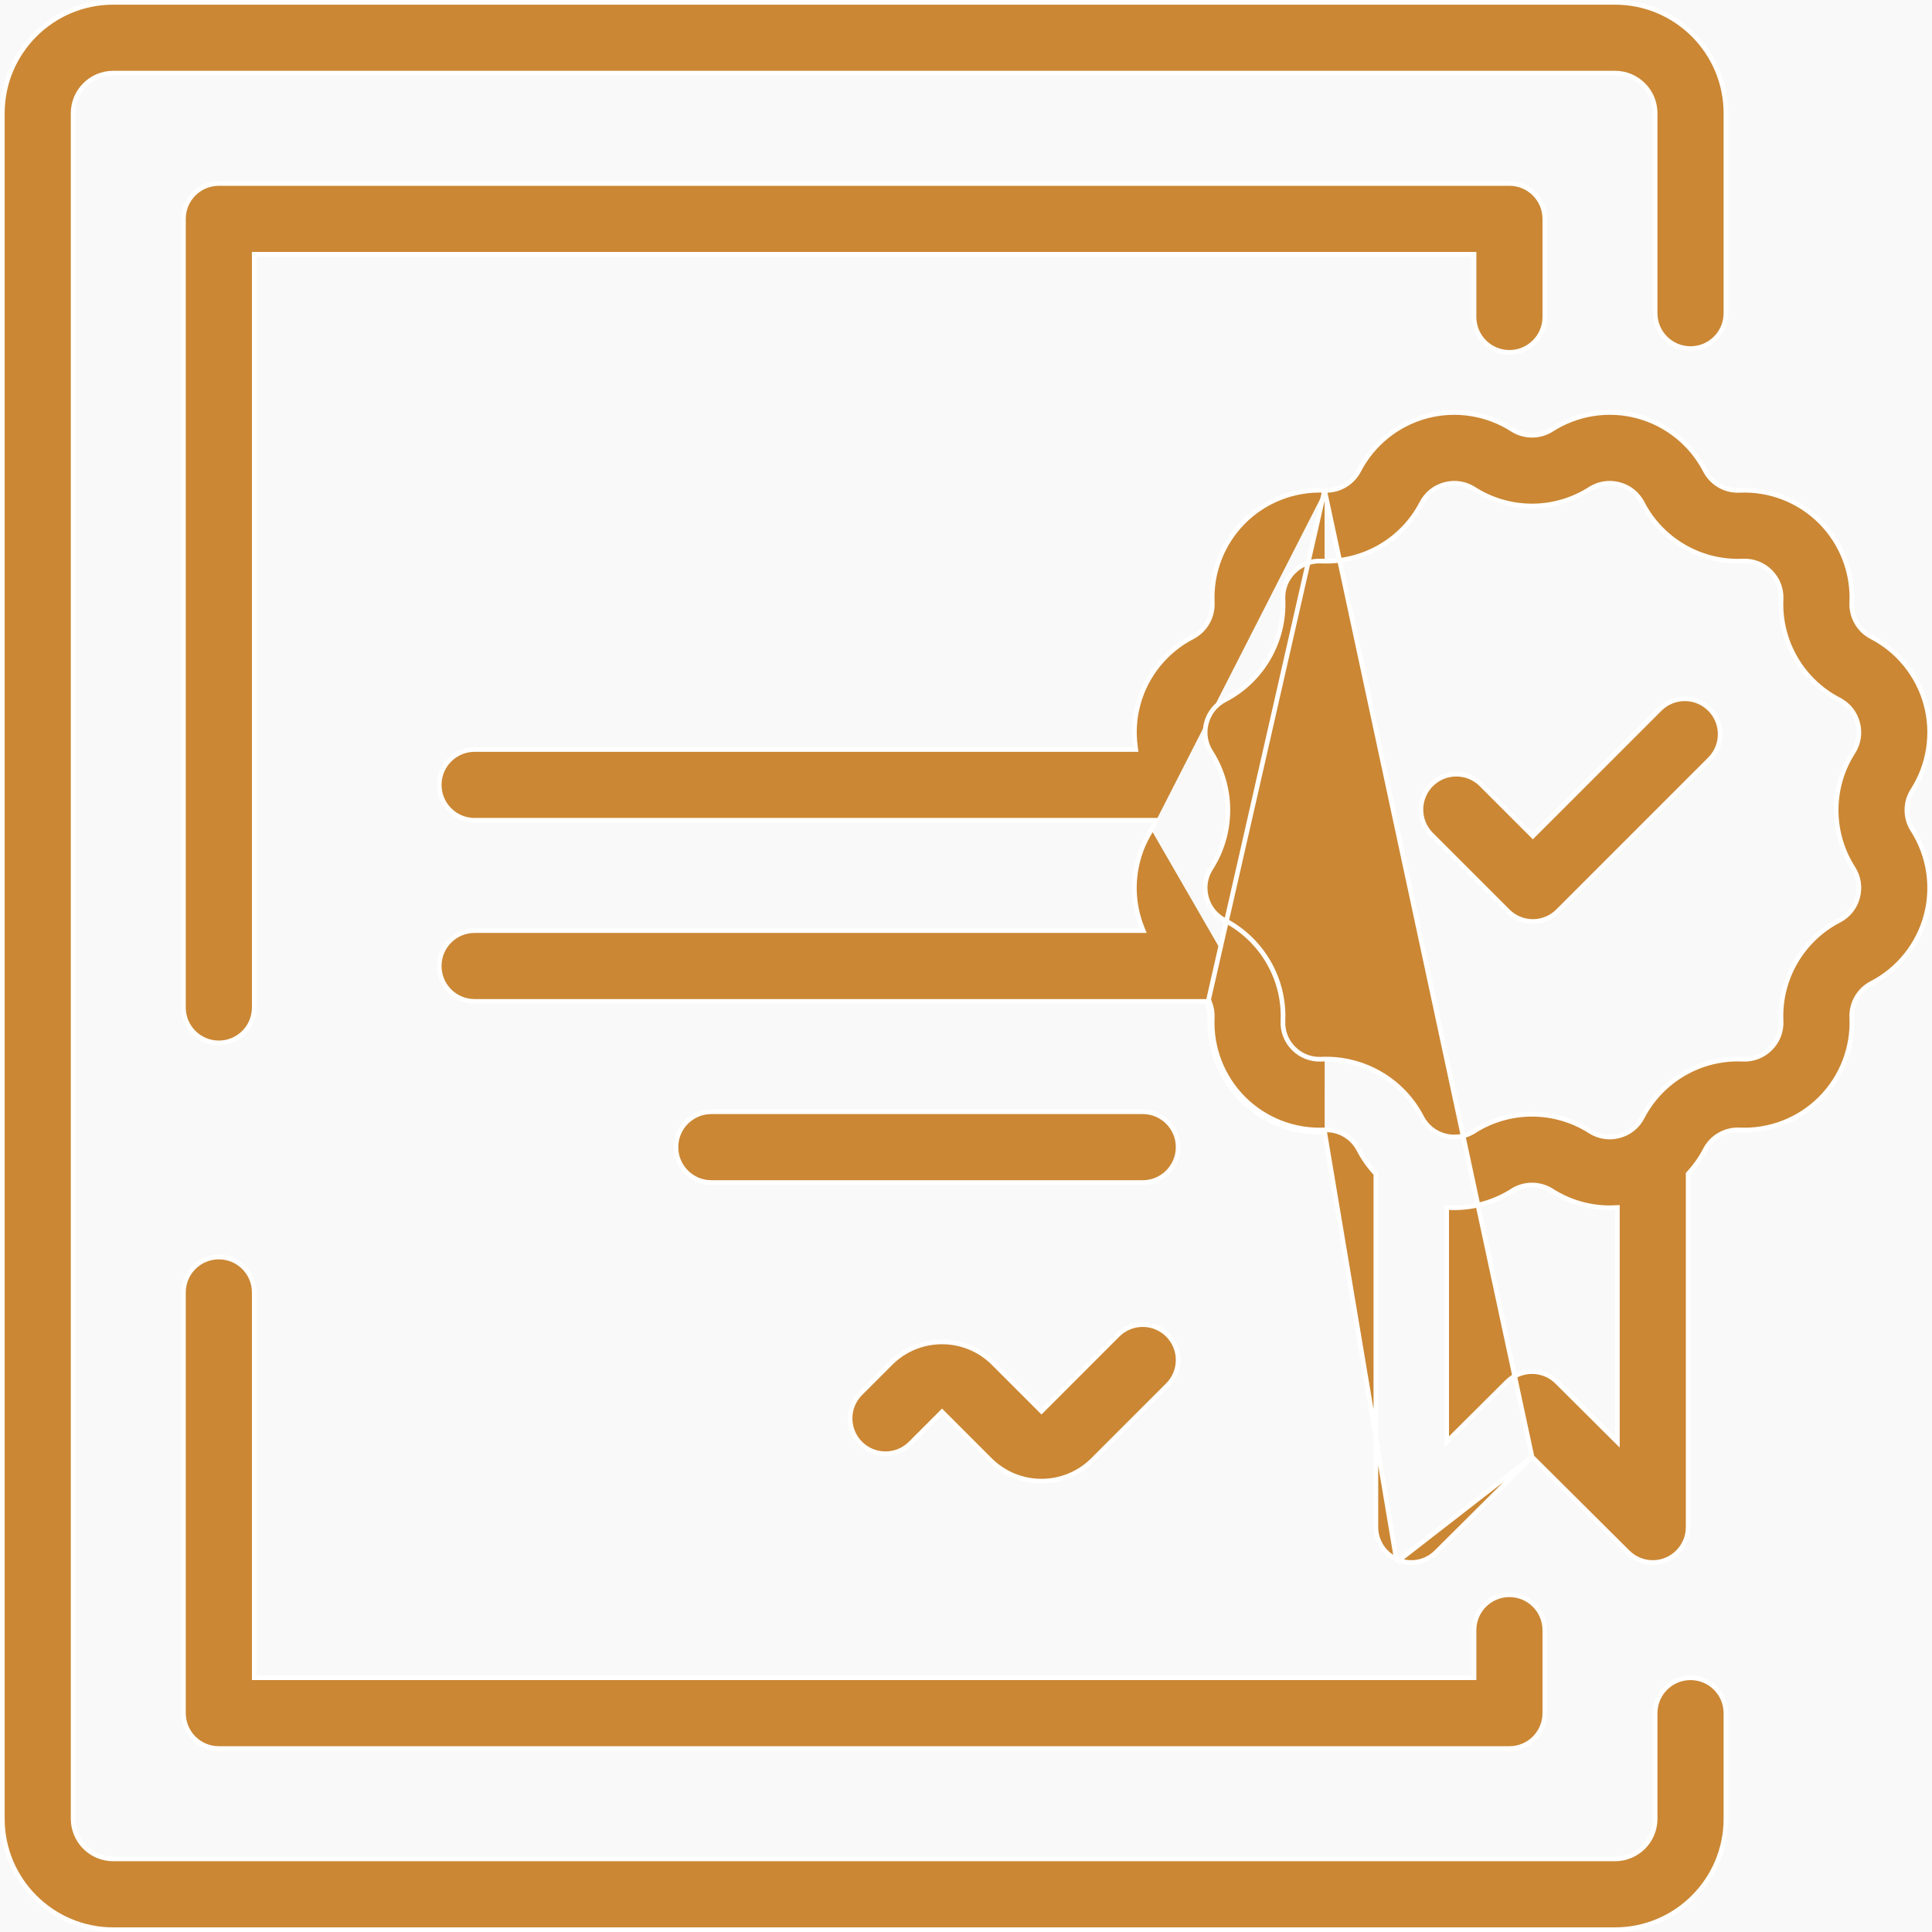
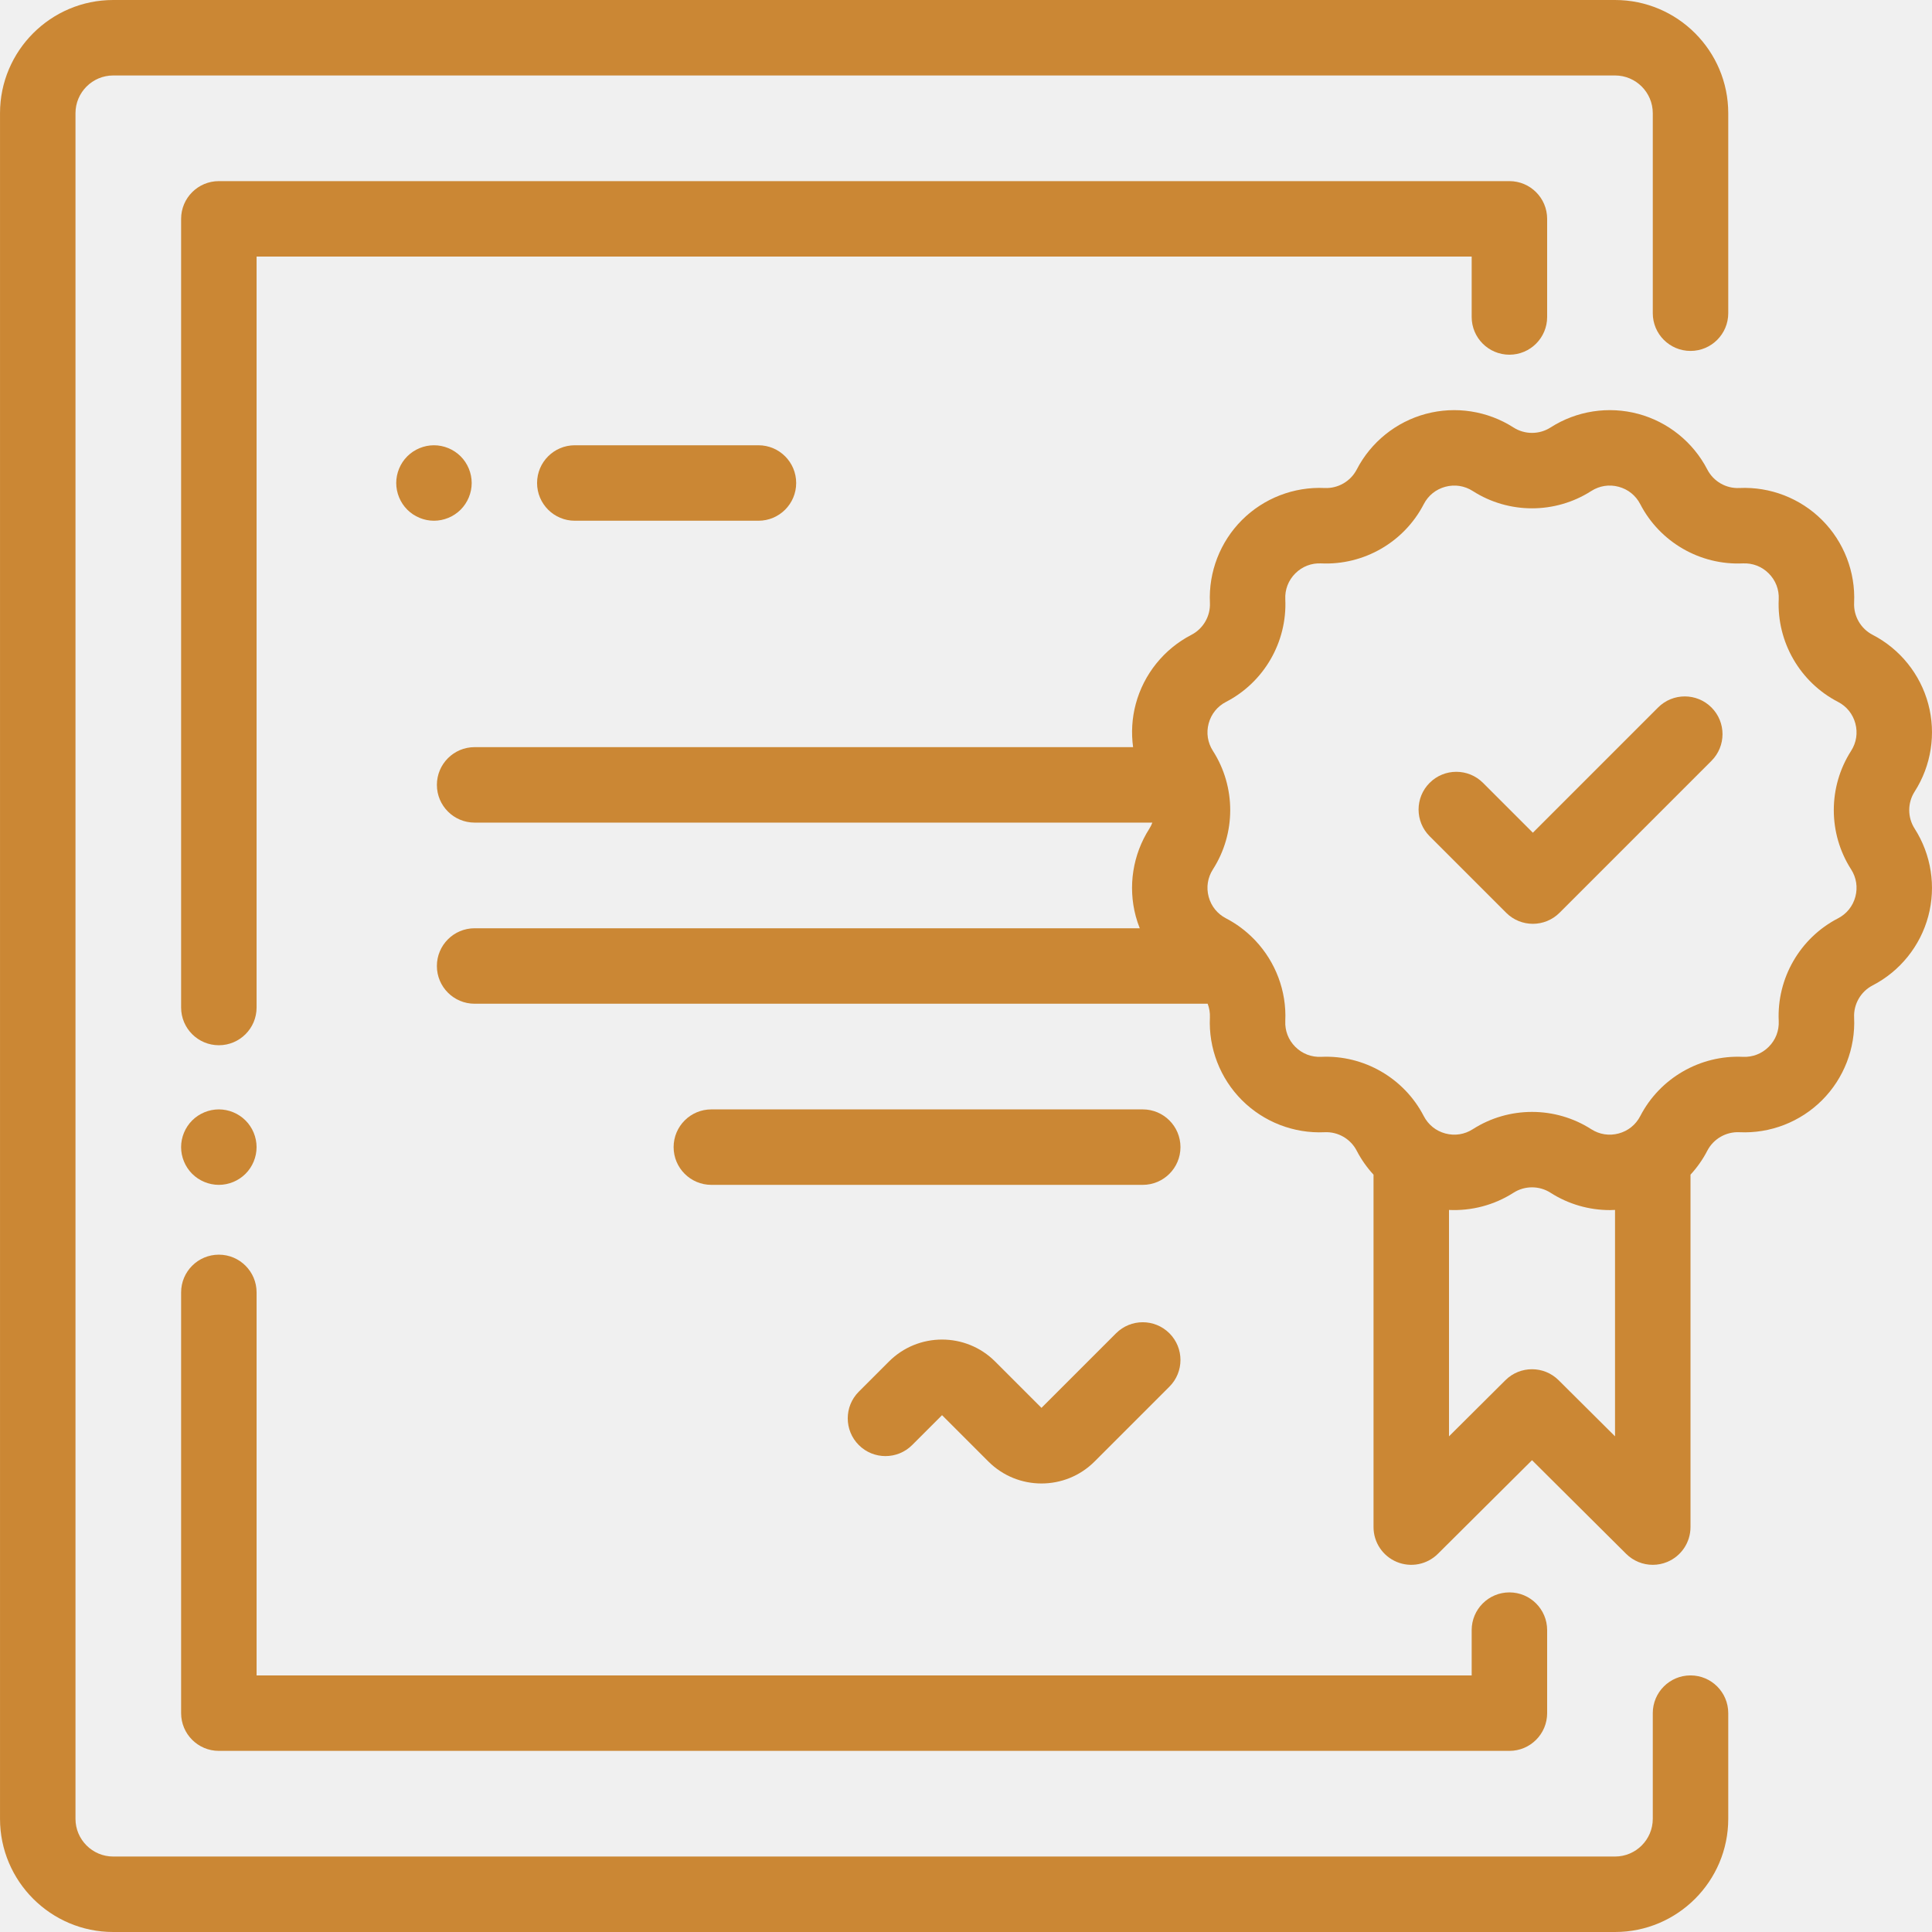
- <svg xmlns="http://www.w3.org/2000/svg" width="62" height="62" viewBox="0 0 62 62" fill="none">
-   <rect opacity="0.58" width="62" height="62" fill="white" />
-   <path d="M55.387 10.051C55.387 10.678 54.878 11.187 54.251 11.187C53.623 11.187 53.115 10.678 53.115 10.051V3.633C53.115 2.924 52.538 2.347 51.829 2.347H3.633C2.924 2.347 2.347 2.924 2.347 3.633V58.368C2.347 59.077 2.924 59.654 3.633 59.654H51.829C52.538 59.654 53.115 59.077 53.115 58.368V54.977C53.115 54.35 53.623 53.841 54.251 53.841C54.878 53.841 55.387 54.35 55.387 54.977V58.368C55.387 60.33 53.791 61.926 51.829 61.926H3.633C1.671 61.926 0.075 60.33 0.075 58.368V3.633C0.075 1.671 1.671 0.075 3.633 0.075H51.829C53.791 0.075 55.387 1.671 55.387 3.633V10.051Z" fill="#CB8734" stroke="white" stroke-width="0.15" />
-   <path d="M8.234 8.159H8.159V8.234V32.333C8.159 32.96 7.65 33.468 7.023 33.468C6.395 33.468 5.887 32.96 5.887 32.333V7.024C5.887 6.396 6.395 5.888 7.023 5.888H48.439C49.066 5.888 49.575 6.396 49.575 7.024V10.172C49.575 10.799 49.066 11.308 48.439 11.308C47.812 11.308 47.303 10.799 47.303 10.172V8.234V8.159H47.228H8.234Z" fill="#CB8734" stroke="white" stroke-width="0.15" />
-   <path d="M47.228 53.841H47.303V53.766V52.313C47.303 51.686 47.812 51.177 48.439 51.177C49.066 51.177 49.575 51.686 49.575 52.313V54.977C49.575 55.605 49.066 56.113 48.439 56.113H7.023C6.395 56.113 5.887 55.605 5.887 54.977V41.475C5.887 40.848 6.395 40.339 7.023 40.339C7.65 40.339 8.159 40.848 8.159 41.475V53.766V53.841H8.234H47.228Z" fill="#CB8734" stroke="white" stroke-width="0.15" />
-   <path d="M33.369 45.234L33.422 45.287L33.475 45.234L35.868 42.84C35.868 42.84 35.868 42.84 35.868 42.84C36.312 42.397 37.031 42.397 37.475 42.84C37.919 43.284 37.919 44.004 37.475 44.447L35.072 46.85C34.617 47.304 34.02 47.532 33.422 47.532C32.824 47.532 32.227 47.304 31.772 46.85L30.284 45.362L30.231 45.309L30.178 45.362L29.219 46.321C29.219 46.321 29.219 46.321 29.219 46.321C28.776 46.764 28.056 46.764 27.613 46.321C27.169 45.877 27.169 45.158 27.613 44.714L28.581 43.746C28.581 43.746 28.581 43.746 28.581 43.746C29.491 42.836 30.971 42.836 31.881 43.746C31.881 43.746 31.881 43.746 31.881 43.746L33.369 45.234Z" fill="#CB8734" stroke="white" stroke-width="0.15" />
-   <path d="M42.507 15.736L42.507 15.736C41.54 15.691 40.593 16.058 39.909 16.742C39.224 17.426 38.858 18.373 38.903 19.34C38.924 19.798 38.675 20.229 38.268 20.439L38.233 20.373L38.268 20.439C37.408 20.884 36.771 21.675 36.521 22.61L36.448 22.59L36.521 22.61C36.401 23.056 36.375 23.517 36.437 23.967L36.448 24.052H36.362H15.231C14.604 24.052 14.095 24.561 14.095 25.188C14.095 25.815 14.604 26.324 15.231 26.324H36.981H37.091L37.051 26.426C37.024 26.495 36.991 26.565 36.948 26.633M42.507 15.736L38.755 32.211C38.808 32.35 38.834 32.499 38.827 32.652C38.781 33.64 39.156 34.608 39.855 35.307C40.554 36.006 41.522 36.381 42.51 36.335M42.507 15.736C42.963 15.757 43.396 15.508 43.606 15.101C44.051 14.241 44.842 13.605 45.777 13.354C46.712 13.104 47.715 13.259 48.53 13.782C48.915 14.029 49.413 14.029 49.799 13.782C50.614 13.259 51.617 13.103 52.552 13.354C53.487 13.605 54.278 14.241 54.723 15.101C54.933 15.508 55.362 15.758 55.822 15.736C56.789 15.69 57.736 16.058 58.42 16.742C59.104 17.426 59.471 18.373 59.426 19.34C59.405 19.798 59.654 20.229 60.061 20.439C60.921 20.884 61.557 21.675 61.808 22.61C62.059 23.545 61.903 24.548 61.38 25.363C61.133 25.749 61.133 26.247 61.38 26.632C61.903 27.447 62.059 28.451 61.808 29.386C61.557 30.321 60.921 31.112 60.061 31.556C59.654 31.767 59.405 32.198 59.426 32.655C59.471 33.622 59.104 34.569 58.42 35.254C57.736 35.938 56.79 36.306 55.822 36.26L55.822 36.26C55.365 36.239 54.933 36.487 54.723 36.895C54.58 37.17 54.402 37.422 54.195 37.646L54.175 37.668V37.697V49.007C54.175 49.465 53.899 49.879 53.475 50.056C53.334 50.114 53.186 50.143 53.039 50.143C52.745 50.143 52.455 50.028 52.238 49.812L49.217 46.807L49.164 46.754M42.507 15.736L49.164 46.754M36.948 26.633L36.885 26.592L36.948 26.633C36.948 26.633 36.948 26.633 36.948 26.633ZM36.948 26.633C36.426 27.447 36.27 28.451 36.521 29.386L36.521 29.386C36.555 29.514 36.597 29.639 36.646 29.762L36.687 29.864H36.576H15.231C14.603 29.864 14.095 30.373 14.095 31C14.095 31.628 14.603 32.136 15.231 32.136H38.755H38.807L38.825 32.185C38.882 32.332 38.91 32.492 38.902 32.656C38.857 33.622 39.224 34.569 39.908 35.254C40.593 35.938 41.539 36.306 42.506 36.26M42.506 36.26L42.51 36.335M42.506 36.26C42.964 36.237 43.395 36.488 43.606 36.895C43.748 37.17 43.926 37.422 44.133 37.646L44.153 37.668V37.697V49.007C44.153 49.466 44.429 49.88 44.853 50.056L44.824 50.125M42.506 36.26C42.506 36.26 42.506 36.26 42.507 36.26L42.51 36.335M42.51 36.335L44.824 50.125M44.824 50.125L44.853 50.056C45.277 50.232 45.765 50.136 46.09 49.812L49.111 46.807L49.164 46.754M44.824 50.125L49.164 46.754M51.775 46.147L51.903 46.274V46.094V38.828V38.75L51.825 38.753L51.818 38.754C51.765 38.756 51.713 38.759 51.662 38.759C51.007 38.759 50.359 38.573 49.799 38.214C49.413 37.967 48.915 37.967 48.53 38.214C47.923 38.602 47.213 38.788 46.504 38.754L46.425 38.751V38.829V46.094V46.274L46.553 46.147L48.363 44.346C48.806 43.906 49.522 43.906 49.965 44.346L51.775 46.147ZM51.944 36.375L51.964 36.447C52.287 36.361 52.551 36.149 52.704 35.851C53.321 34.659 54.585 33.928 55.927 33.991C56.262 34.006 56.577 33.884 56.813 33.647L56.761 33.594L56.814 33.647C57.05 33.411 57.172 33.096 57.157 32.761C57.094 31.42 57.825 30.155 59.017 29.538C59.315 29.384 59.527 29.121 59.613 28.798C59.7 28.474 59.648 28.14 59.468 27.859C58.743 26.728 58.743 25.267 59.468 24.137C59.648 23.855 59.7 23.521 59.613 23.198C59.527 22.875 59.315 22.611 59.018 22.458L58.983 22.524L59.018 22.458C57.825 21.841 57.094 20.576 57.157 19.235C57.172 18.9 57.05 18.585 56.814 18.348C56.577 18.112 56.262 17.99 55.928 18.005L55.927 18.005C54.586 18.068 53.321 17.337 52.704 16.144L52.638 16.179L52.704 16.144C52.55 15.847 52.287 15.635 51.964 15.549C51.641 15.462 51.307 15.514 51.025 15.694L51.065 15.758L51.025 15.694C49.895 16.419 48.434 16.419 47.303 15.694C47.022 15.514 46.688 15.462 46.364 15.549L46.384 15.621L46.364 15.549C46.041 15.635 45.778 15.847 45.624 16.144C45.008 17.337 43.743 18.067 42.401 18.005L42.401 18.005C42.067 17.99 41.751 18.112 41.515 18.348C41.278 18.585 41.156 18.9 41.172 19.235C41.234 20.576 40.503 21.841 39.311 22.458C39.014 22.611 38.801 22.875 38.715 23.198L38.787 23.217L38.715 23.198C38.628 23.521 38.68 23.855 38.861 24.137L38.861 24.137C39.585 25.267 39.585 26.729 38.861 27.859C38.68 28.14 38.628 28.474 38.715 28.798C38.801 29.121 39.013 29.384 39.311 29.538C39.636 29.706 39.926 29.924 40.176 30.178L40.178 30.18C40.196 30.197 40.214 30.216 40.233 30.236L40.233 30.237C40.863 30.907 41.215 31.815 41.171 32.761C41.156 33.096 41.278 33.411 41.515 33.647C41.751 33.884 42.067 34.006 42.401 33.991L42.401 33.991C43.743 33.928 45.007 34.659 45.624 35.851L45.624 35.852C45.778 36.149 46.041 36.361 46.364 36.447L46.384 36.375L46.364 36.447C46.687 36.534 47.022 36.482 47.303 36.301L47.263 36.238L47.303 36.301C47.868 35.939 48.516 35.758 49.164 35.758C49.812 35.758 50.46 35.939 51.025 36.301C51.307 36.482 51.641 36.534 51.964 36.447L51.944 36.375Z" fill="#CB8734" stroke="white" stroke-width="0.15" />
-   <path d="M49.138 26.776L49.191 26.829L49.244 26.776L53.264 22.757C53.707 22.313 54.426 22.313 54.87 22.757C55.314 23.201 55.314 23.92 54.87 24.363L49.994 29.239L49.994 29.239C49.773 29.461 49.482 29.572 49.191 29.572C48.9 29.572 48.61 29.461 48.388 29.239L45.932 26.783C45.488 26.339 45.488 25.62 45.932 25.176C46.375 24.733 47.095 24.733 47.538 25.176L49.138 26.776Z" fill="#CB8734" stroke="white" stroke-width="0.15" />
-   <path d="M22.828 35.677H36.672C37.299 35.677 37.808 36.186 37.808 36.813C37.808 37.441 37.299 37.949 36.672 37.949H22.828C22.201 37.949 21.692 37.441 21.692 36.813C21.692 36.186 22.201 35.677 22.828 35.677Z" fill="#CB8734" stroke="white" stroke-width="0.15" />
+ <svg xmlns="http://www.w3.org/2000/svg" fill="#CB8734" width="62" height="62" version="1.1" id="Capa_1" x="0px" y="0px" viewBox="0 0 512 512" style="enable-background:new 0 0 512 512;" xml:space="preserve">
+   <g>
+     <g>
+       <path d="M448.004,93c5.523,0,10-4.477,10-10V30c0-16.542-13.458-30-30-30h-398c-16.542,0-30,13.458-30,30v452    c0,16.542,13.458,30,30,30h398c16.542,0,30-13.458,30-30v-28c0-5.523-4.477-10-10-10s-10,4.477-10,10v28c0,5.514-4.486,10-10,10    h-398c-5.514,0-10-4.486-10-10V30c0-5.514,4.486-10,10-10h398c5.514,0,10,4.486,10,10v53C438.004,88.523,442.481,93,448.004,93z" />
+     </g>
+   </g>
+   <g>
+     <g>
+       <path d="M400.01,48H57.998c-5.523,0-10,4.477-10,10v209c0,5.523,4.477,10,10,10s10-4.477,10-10V68H390.01v16    c0,5.523,4.478,10,10,10c5.523,0,10-4.477,10-10V58C410.01,52.477,405.533,48,400.01,48z" />
+     </g>
+   </g>
+   <g>
+     <g>
+       <path d="M65.064,296.93c-1.86-1.86-4.43-2.93-7.07-2.93c-2.63,0-5.21,1.07-7.07,2.93s-2.93,4.44-2.93,7.07s1.07,5.21,2.93,7.07    c1.86,1.86,4.44,2.93,7.07,2.93c2.64,0,5.21-1.07,7.07-2.93c1.87-1.86,2.93-4.44,2.93-7.07S66.934,298.79,65.064,296.93z" />
+     </g>
+   </g>
+   <g>
+     <g>
+       <path d="M400.01,422c-5.523,0-10,4.477-10,10v12H67.998V342.5c0-5.523-4.477-10-10-10s-10,4.477-10,10V454c0,5.523,4.477,10,10,10    H400.01c5.523,0,10-4.477,10-10v-22C410.01,426.477,405.533,422,400.01,422z" />
+     </g>
+   </g>
+   <g>
+     <g>
+       <path d="M309.908,353.336c-3.905-3.906-10.236-3.906-14.142-0.001L276.002,373.1l-12.285-12.286    c-7.757-7.756-20.376-7.756-28.133,0l-7.994,7.994c-3.905,3.905-3.905,10.237,0,14.143c3.905,3.905,10.237,3.905,14.143,0    l7.918-7.918l12.285,12.286c3.878,3.878,8.972,5.817,14.066,5.817s10.188-1.939,14.066-5.817l19.84-19.84    C313.813,363.574,313.813,357.242,309.908,353.336z" />
+     </g>
+   </g>
+   <g>
+     <g>
+       <path d="M507.4,209.782c4.407-6.875,5.723-15.343,3.609-23.231c-2.114-7.888-7.486-14.563-14.741-18.313    c-3.146-1.626-5.072-4.962-4.907-8.499c0.379-8.158-2.715-16.148-8.489-21.923c-5.774-5.774-13.762-8.873-21.923-8.489    c-3.554,0.172-6.873-1.762-8.499-4.907c-3.75-7.254-10.425-12.627-18.313-14.741c-7.891-2.115-16.356-0.798-23.23,3.609    c-2.981,1.912-6.833,1.911-9.813,0c-6.875-4.408-15.341-5.723-23.23-3.609c-7.888,2.114-14.563,7.487-18.313,14.741    c-1.626,3.146-4.971,5.067-8.499,4.907c-8.161-0.381-16.148,2.715-21.922,8.489c-5.775,5.775-8.869,13.765-8.49,21.922    c0.165,3.538-1.762,6.874-4.907,8.5c-7.254,3.75-12.627,10.424-14.741,18.313c-1.009,3.763-1.228,7.658-0.711,11.449h-174.5    c-5.523,0-10,4.477-10,10s4.477,10,10,10H305.39c-0.215,0.549-0.464,1.088-0.79,1.596c-4.407,6.875-5.723,15.343-3.609,23.231    c0.29,1.083,0.647,2.141,1.057,3.173h-176.27c-5.523,0-10,4.477-10,10s4.477,10,10,10h194.265    c0.435,1.143,0.653,2.376,0.594,3.639c-0.379,8.158,2.715,16.148,8.49,21.923c5.774,5.774,13.761,8.874,21.922,8.489    c3.533-0.173,6.873,1.761,8.499,4.907c1.201,2.324,2.706,4.451,4.451,6.344v93.393c0,4.04,2.431,7.683,6.161,9.234    c3.729,1.551,8.027,0.705,10.892-2.145l24.947-24.817l24.947,24.817c1.912,1.902,4.461,2.911,7.055,2.911    c1.292,0,2.596-0.251,3.837-0.767c3.73-1.551,6.161-5.194,6.161-9.234v-93.393c1.745-1.892,3.25-4.02,4.451-6.344    c1.626-3.146,4.966-5.068,8.499-4.907c8.166,0.386,16.148-2.714,21.922-8.489c5.775-5.775,8.869-13.765,8.49-21.923    c-0.165-3.537,1.762-6.873,4.907-8.499c7.254-3.75,12.627-10.424,14.741-18.313c2.114-7.889,0.798-16.356-3.609-23.232    C505.488,216.615,505.488,212.763,507.4,209.782z M427.999,380.642l-14.948-14.87c-3.901-3.881-10.204-3.881-14.105,0    l-14.947,14.87V320.65c5.983,0.282,11.979-1.282,17.094-4.56c2.981-1.912,6.833-1.911,9.813,0    c4.723,3.028,10.197,4.597,15.72,4.597c0.458,0,0.915-0.023,1.373-0.045V380.642z M491.69,237.651    c-0.67,2.501-2.307,4.534-4.607,5.723c-10.064,5.203-16.228,15.877-15.701,27.195c0.121,2.587-0.822,5.02-2.653,6.852    c-1.831,1.831-4.264,2.771-6.851,2.653c-11.324-0.524-21.992,5.636-27.195,15.701c-1.189,2.301-3.222,3.937-5.724,4.607    c-2.5,0.669-5.08,0.27-7.259-1.128c-4.77-3.058-10.235-4.586-15.702-4.586c-5.465,0-10.932,1.529-15.701,4.586    c-2.18,1.397-4.759,1.797-7.26,1.128c-2.502-0.67-4.534-2.307-5.724-4.607c-5.203-10.064-15.869-16.23-27.195-15.701    c-2.581,0.119-5.02-0.822-6.851-2.653c-1.832-1.832-2.774-4.265-2.653-6.853c0.371-7.988-2.602-15.646-7.915-21.295    c-0.156-0.171-0.315-0.339-0.483-0.499c-2.11-2.139-4.555-3.979-7.303-5.4c-2.3-1.189-3.936-3.221-4.606-5.723    s-0.27-5.081,1.128-7.26c6.115-9.538,6.115-21.864,0-31.402c-1.397-2.18-1.798-4.759-1.128-7.261    c0.67-2.501,2.307-4.534,4.607-5.723c10.064-5.203,16.227-15.877,15.701-27.195c-0.121-2.587,0.822-5.02,2.653-6.852    c1.831-1.832,4.269-2.772,6.851-2.653c11.325,0.525,21.993-5.636,27.195-15.701c1.189-2.301,3.222-3.937,5.724-4.607    c2.501-0.669,5.08-0.27,7.259,1.128c9.539,6.116,21.866,6.116,31.402,0c2.18-1.397,4.758-1.799,7.26-1.128    c2.502,0.67,4.534,2.307,5.724,4.607c5.203,10.064,15.876,16.229,27.195,15.701c2.588-0.118,5.02,0.821,6.851,2.653    c1.832,1.832,2.774,4.265,2.653,6.852c-0.526,11.317,5.636,21.992,15.702,27.195c2.3,1.189,3.936,3.221,4.606,5.723    c0.67,2.502,0.27,5.081-1.128,7.26c-6.115,9.538-6.115,21.864,0,31.402C491.96,232.57,492.361,235.149,491.69,237.651z" />
+     </g>
+   </g>
+   <g>
+     <g>
+       <path d="M453.556,187.486c-3.905-3.905-10.237-3.905-14.142,0l-33.191,33.192l-13.213-13.213c-3.905-3.905-10.237-3.905-14.143,0    c-3.905,3.905-3.905,10.237,0,14.143l20.284,20.284c1.953,1.953,4.512,2.929,7.071,2.929s5.119-0.976,7.071-2.929l40.263-40.263    C457.461,197.724,457.461,191.392,453.556,187.486z" />
+     </g>
+   </g>
+   <g>
+     <g>
+       <path d="M122.074,120.93c-1.86-1.86-4.44-2.93-7.07-2.93c-2.63,0-5.21,1.07-7.07,2.93c-1.86,1.86-2.93,4.44-2.93,7.07    s1.07,5.21,2.93,7.07c1.86,1.86,4.44,2.93,7.07,2.93c2.63,0,5.21-1.07,7.07-2.93c1.86-1.86,2.93-4.44,2.93-7.07    S123.934,122.79,122.074,120.93z" />
+     </g>
+   </g>
+   <g>
+     <g>
+       <path d="M200.997,118H152.33c-5.523,0-10,4.477-10,10s4.477,10,10,10h48.667c5.523,0,10-4.477,10-10S206.52,118,200.997,118z" />
+     </g>
+   </g>
+   <g>
+     <g>
+       <path d="M302.838,294H188.516c-5.523,0-10,4.477-10,10s4.477,10,10,10h114.321c5.523,0,10-4.477,10-10S308.361,294,302.838,294z" />
+     </g>
+   </g>
+   <g>
+ </g>
+   <g>
+ </g>
+   <g>
+ </g>
+   <g>
+ </g>
+   <g>
+ </g>
+   <g>
+ </g>
+   <g>
+ </g>
+   <g>
+ </g>
+   <g>
+ </g>
+   <g>
+ </g>
+   <g>
+ </g>
+   <g>
+ </g>
+   <g>
+ </g>
+   <g>
+ </g>
+   <g>
+ </g>
</svg>
